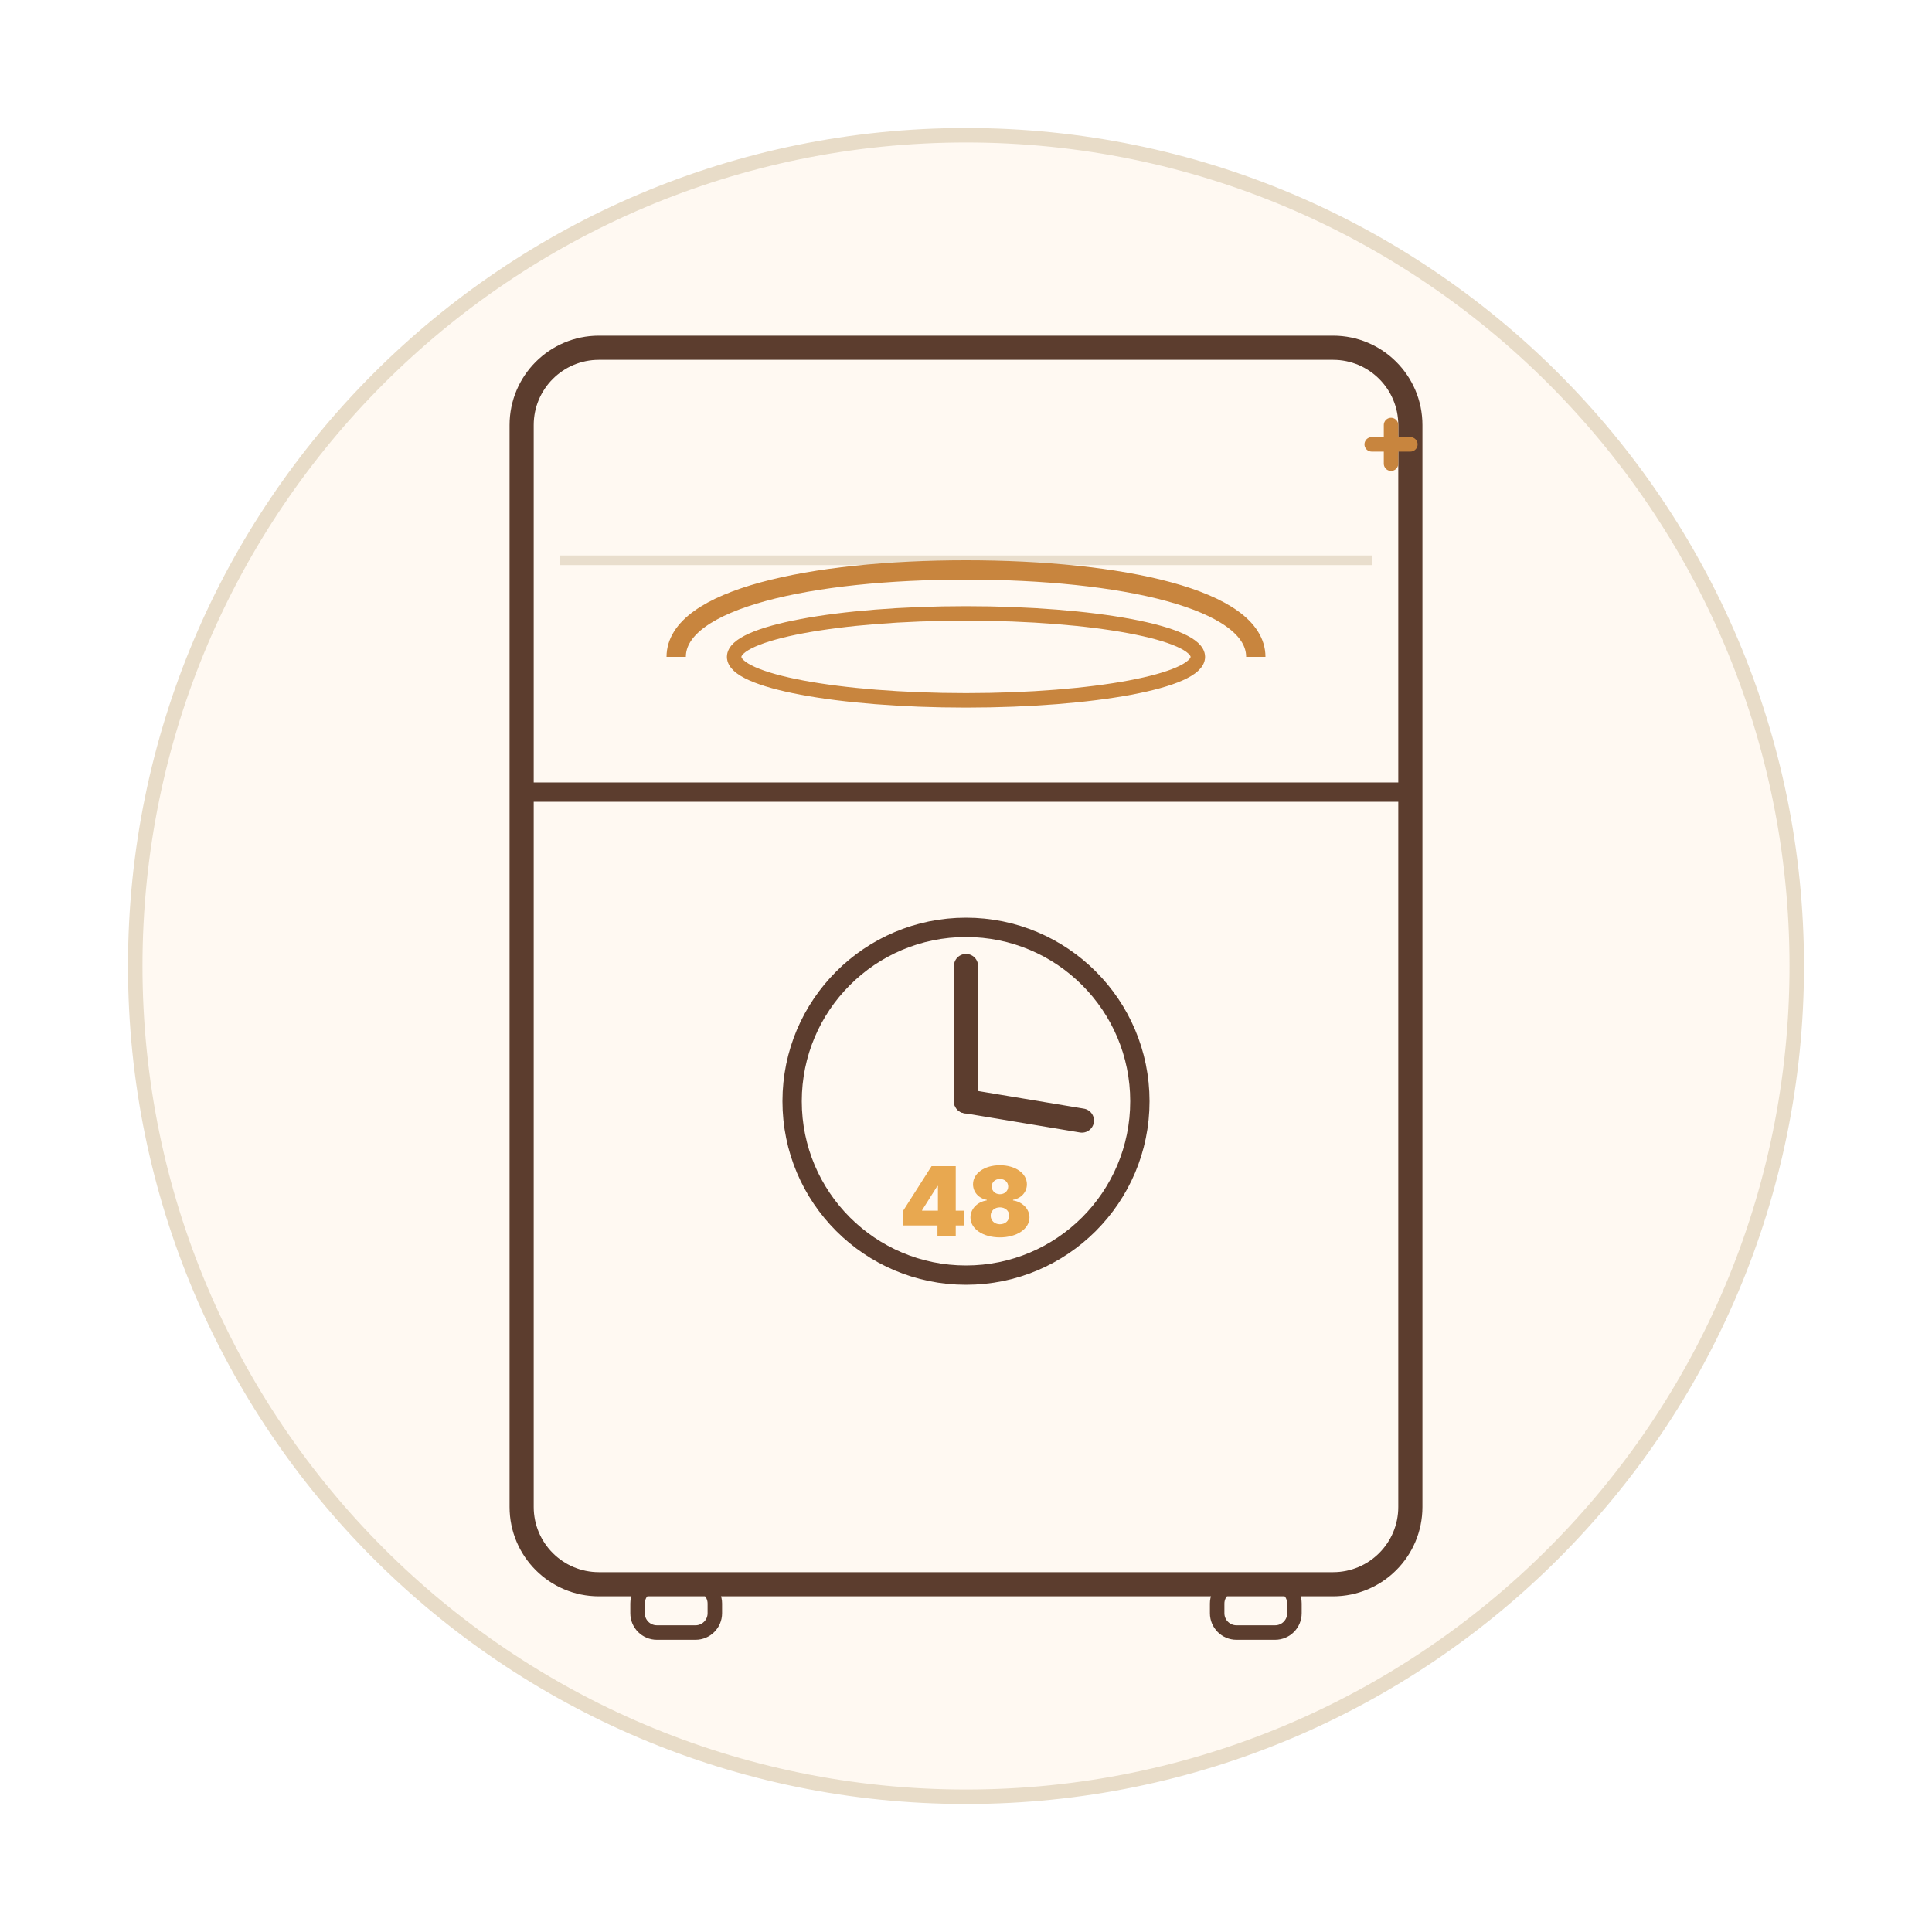
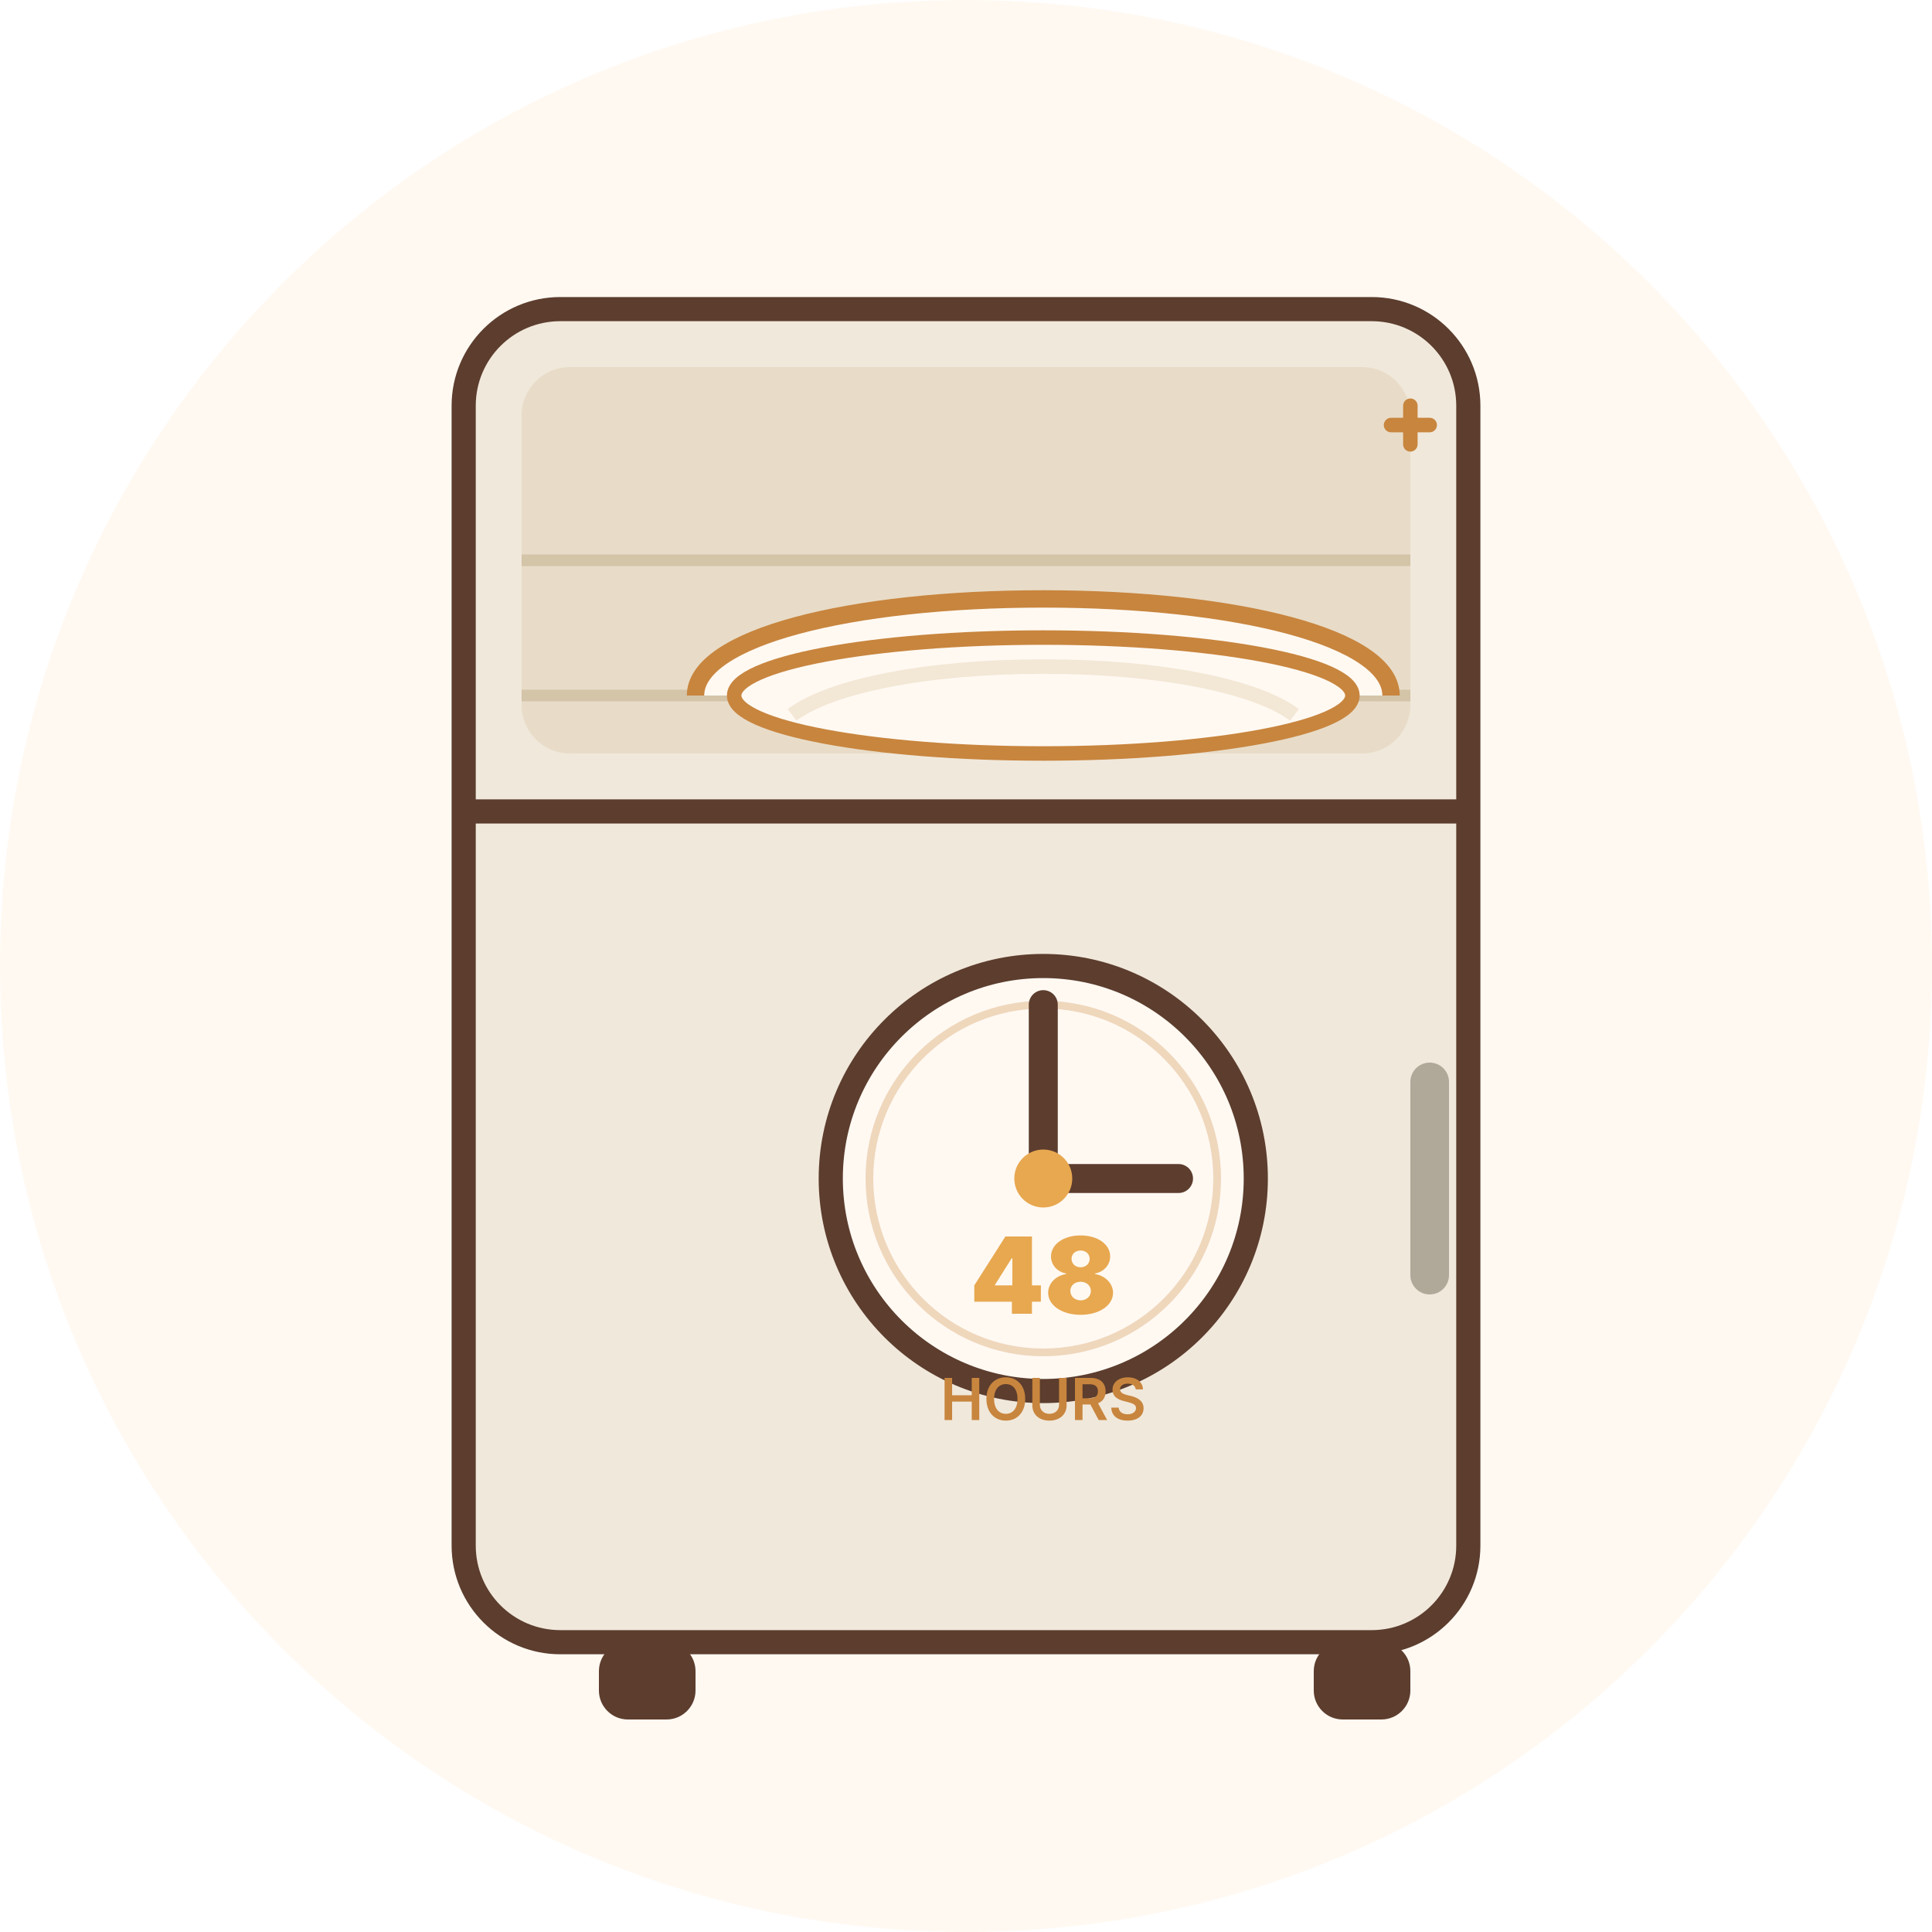
<svg xmlns="http://www.w3.org/2000/svg" width="200" height="200" viewBox="0 0 200 200">
-   <circle cx="100" cy="100" r="86" fill="#FFF9F2" stroke="#E8DCC8" stroke-width="1.5" />
-   <rect x="54" y="36" width="92" height="128" rx="8" fill="none" stroke="#5C3D2E" stroke-width="2.5" />
-   <line x1="54" y1="82" x2="146" y2="82" stroke="#5C3D2E" stroke-width="2" />
-   <line x1="58" y1="58" x2="142" y2="58" stroke="#D4C4A8" stroke-width="1" opacity="0.5" />
-   <path d="M70 68c0-6 14-9 30-9s30 3 30 9" fill="none" stroke="#C8853E" stroke-width="2" />
-   <ellipse cx="100" cy="68" rx="24" ry="4.5" fill="#FFF9F2" stroke="#C8853E" stroke-width="1.5" />
-   <circle cx="100" cy="114" r="18" fill="#FFF9F2" stroke="#5C3D2E" stroke-width="2" />
-   <line x1="100" y1="114" x2="100" y2="100" stroke="#5C3D2E" stroke-width="2.5" stroke-linecap="round" />
-   <line x1="100" y1="114" x2="112" y2="116" stroke="#5C3D2E" stroke-width="2.5" stroke-linecap="round" />
-   <text x="100" y="128" text-anchor="middle" font-size="10" font-weight="900" fill="#E8A850" font-family="Inter,sans-serif">48</text>
-   <line x1="142" y1="46" x2="146" y2="46" stroke="#C8853E" stroke-width="1.5" stroke-linecap="round" />
-   <line x1="144" y1="44" x2="144" y2="48" stroke="#C8853E" stroke-width="1.5" stroke-linecap="round" />
-   <rect x="66" y="164" width="8" height="5" rx="2" fill="none" stroke="#5C3D2E" stroke-width="1.5" />
-   <rect x="126" y="164" width="8" height="5" rx="2" fill="none" stroke="#5C3D2E" stroke-width="1.5" />
+   <defs>
+     <radialGradient id="glow">
+       <stop offset="0%" stop-color="#E8A850" stop-opacity="0.9" />
+       <stop offset="50%" stop-color="#F5D5A0" stop-opacity="0.3" />
+       <stop offset="100%" stop-color="#FFF9F2" stop-opacity="0" />
+     </radialGradient>
+     <radialGradient id="cookie">
+       <stop offset="0%" stop-color="#E8B860" />
+       <stop offset="60%" stop-color="#C8843C" />
+       <stop offset="100%" stop-color="#A86828" />
+     </radialGradient>
+     <linearGradient id="wood">
+       <stop offset="0%" stop-color="#6B3A20" />
+       <stop offset="100%" stop-color="#4A2510" />
+     </linearGradient>
+     <linearGradient id="metal">
+       <stop offset="0%" stop-color="#D8D0C0" />
+       <stop offset="100%" stop-color="#B0A898" />
+     </linearGradient>
+     <radialGradient id="warm">
+       <stop offset="0%" stop-color="#FDF3E2" stop-opacity="0.6" />
+       <stop offset="100%" stop-color="#FFF9F2" stop-opacity="0" />
+     </radialGradient>
+   </defs>
+   <rect x="0" y="0" width="200" height="200" rx="100" fill="#FFF9F2" />
+   <rect x="48" y="32" width="104" height="138" rx="10" fill="#F0E8DB" stroke="#5C3D2E" stroke-width="2.5" />
+   <line x1="48" y1="84" x2="152" y2="84" stroke="#5C3D2E" stroke-width="2.5" />
+   <rect x="54" y="38" width="92" height="40" rx="5" fill="#E8DCC8" />
+   <line x1="54" y1="58" x2="146" y2="58" stroke="#D4C4A8" stroke-width="1.2" />
+   <line x1="54" y1="72" x2="146" y2="72" stroke="#D4C4A8" stroke-width="1.2" />
+   <line x1="48" y1="84" x2="152" y2="84" stroke="#5C3D2E" stroke-width="2" />
+   <path d="M72 72c0-6 16-10 36-10s36 4 36 10" fill="#FFF9F2" stroke="#C8853E" stroke-width="1.8" />
+   <ellipse cx="108" cy="72" rx="32" ry="6" fill="#FFF9F2" stroke="#C8853E" stroke-width="1.5" />
+   <path d="M82 74c4-3 14-5 26-5s22 2 26 5" fill="none" stroke="#E8D5B8" stroke-width="1.5" opacity="0.5" />
+   <circle cx="108" cy="122" r="22" fill="#FFF9F2" stroke="#5C3D2E" stroke-width="2.5" />
+   <circle cx="108" cy="122" r="18" fill="none" stroke="#C8853E" stroke-width="0.8" opacity="0.3" />
+   <line x1="108" y1="122" x2="108" y2="104" stroke="#5C3D2E" stroke-width="3" stroke-linecap="round" />
+   <line x1="108" y1="122" x2="122" y2="122" stroke="#5C3D2E" stroke-width="3" stroke-linecap="round" />
+   <circle cx="108" cy="122" r="3" fill="#E8A850" />
+   <text x="108" y="136" text-anchor="middle" font-size="11" font-weight="900" fill="#E8A850" font-family="Inter,sans-serif">48</text>
+   <text x="108" y="147" text-anchor="middle" font-size="6" font-weight="600" fill="#C8853E" font-family="Inter,sans-serif">HOURS</text>
+   <rect x="146" y="110" width="4" height="24" rx="2" fill="#B0A898" />
+   <rect x="62" y="170" width="10" height="8" rx="3" fill="#5C3D2E" />
+   <rect x="136" y="170" width="10" height="8" rx="3" fill="#5C3D2E" />
+   <line x1="144" y1="44" x2="148" y2="44" stroke="#C8853E" stroke-width="1.5" stroke-linecap="round" />
+   <line x1="146" y1="42" x2="146" y2="46" stroke="#C8853E" stroke-width="1.5" stroke-linecap="round" />
</svg>
